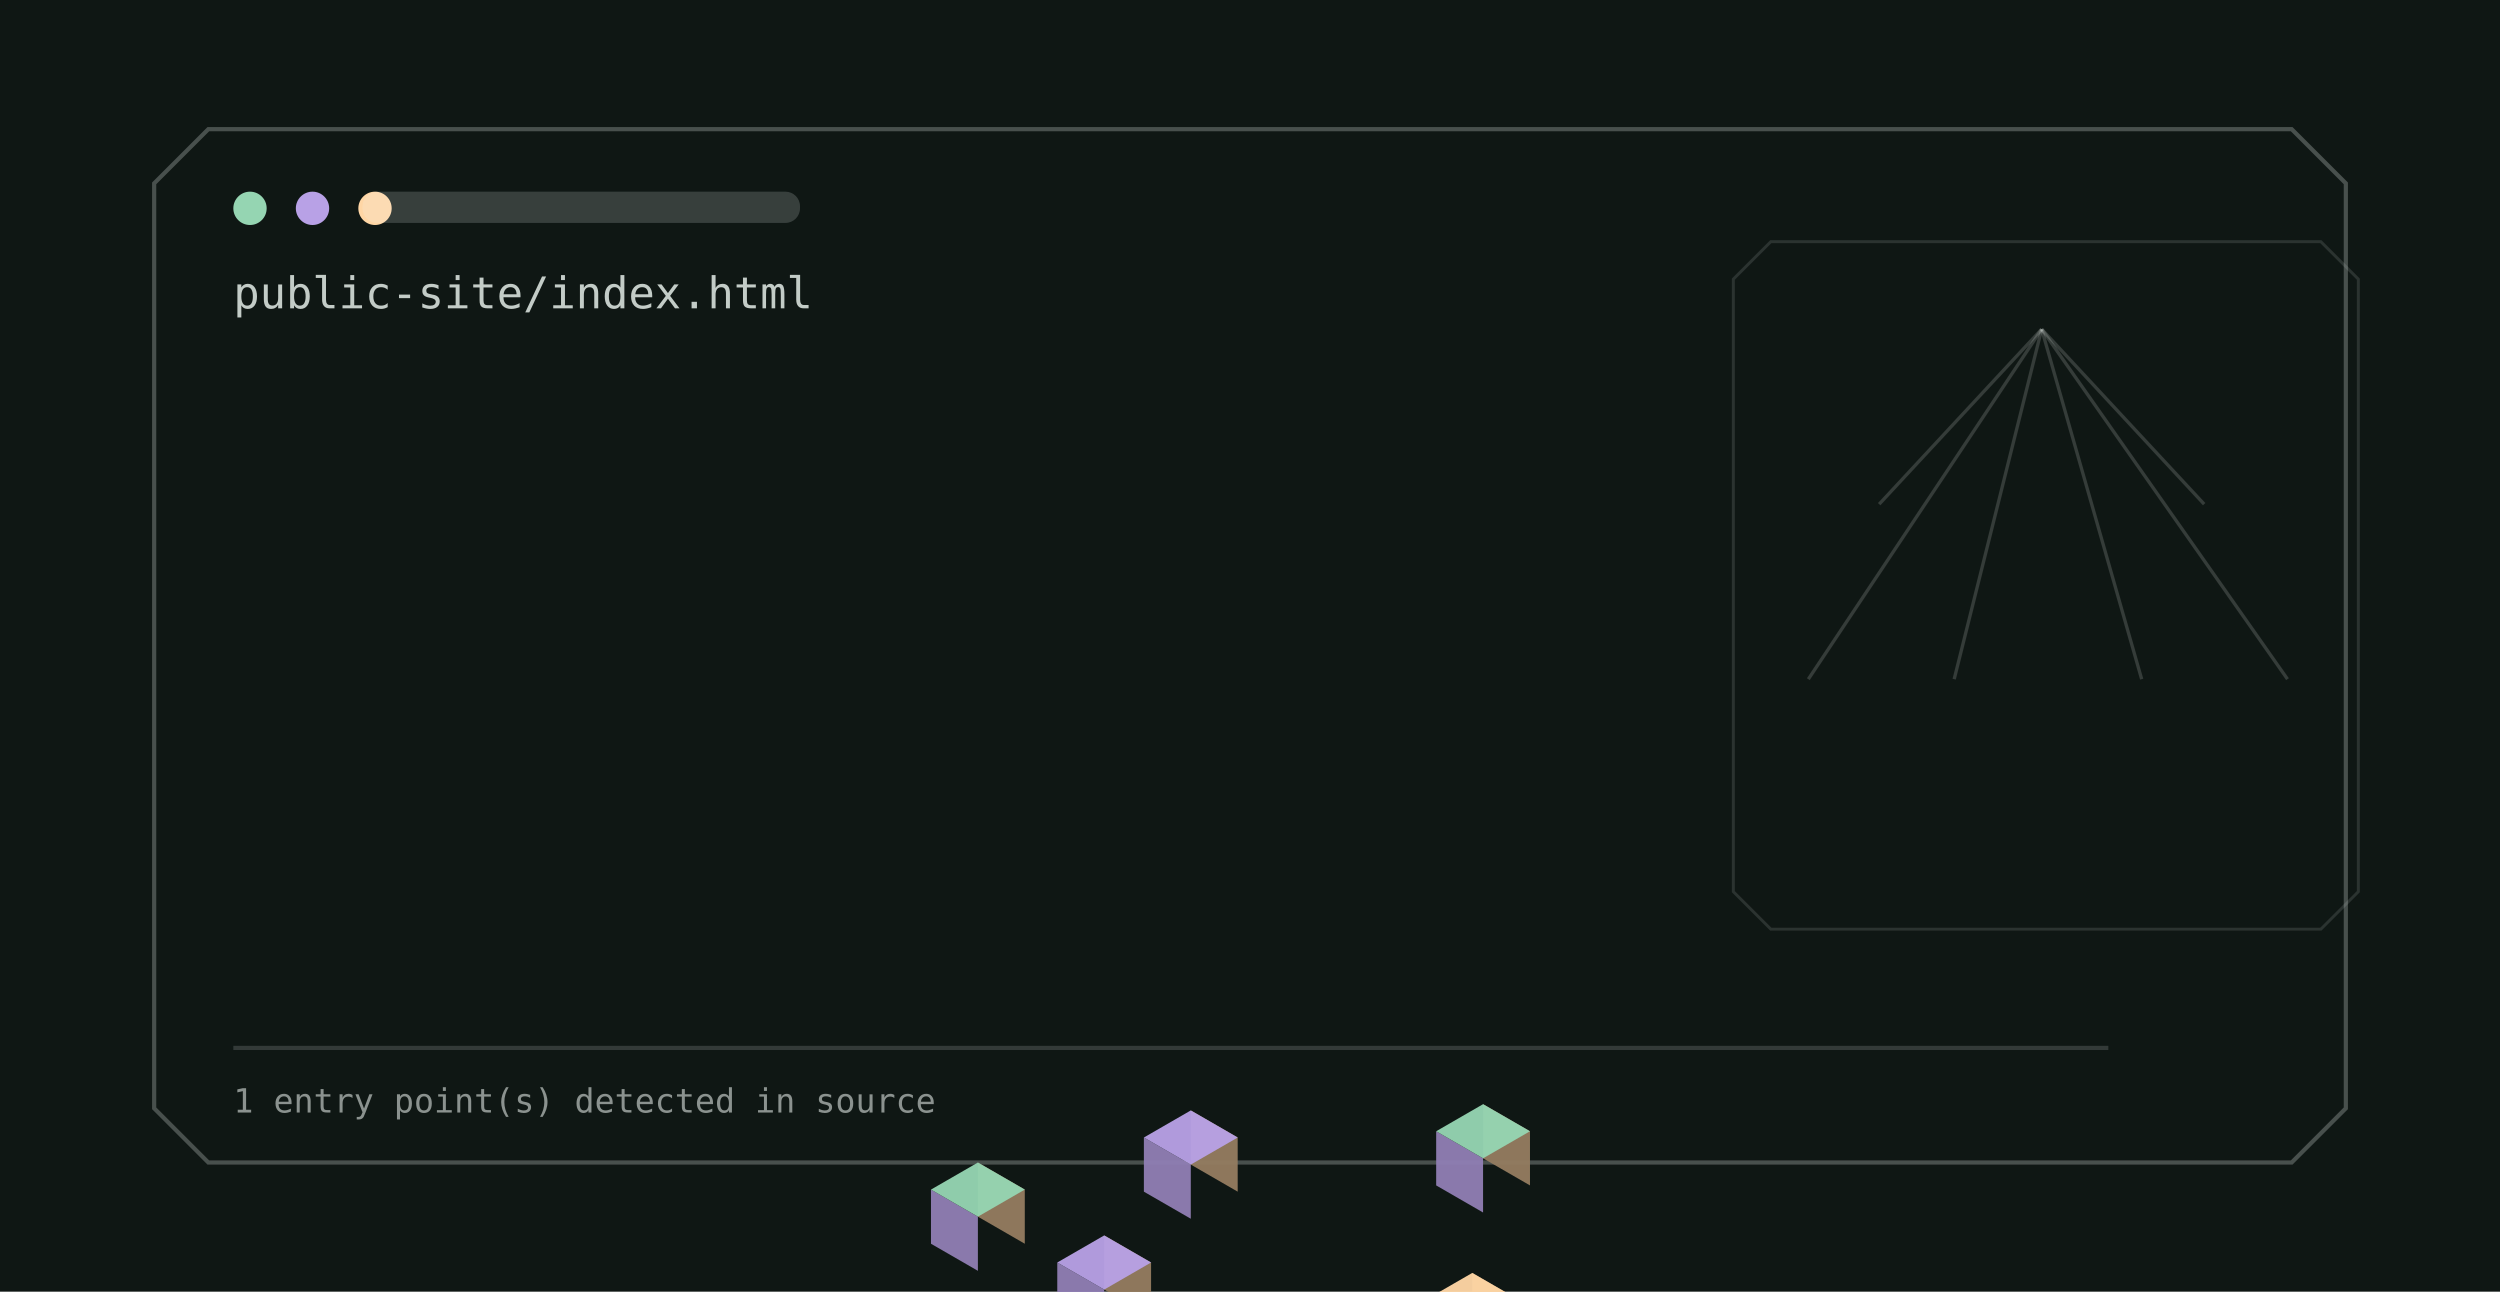
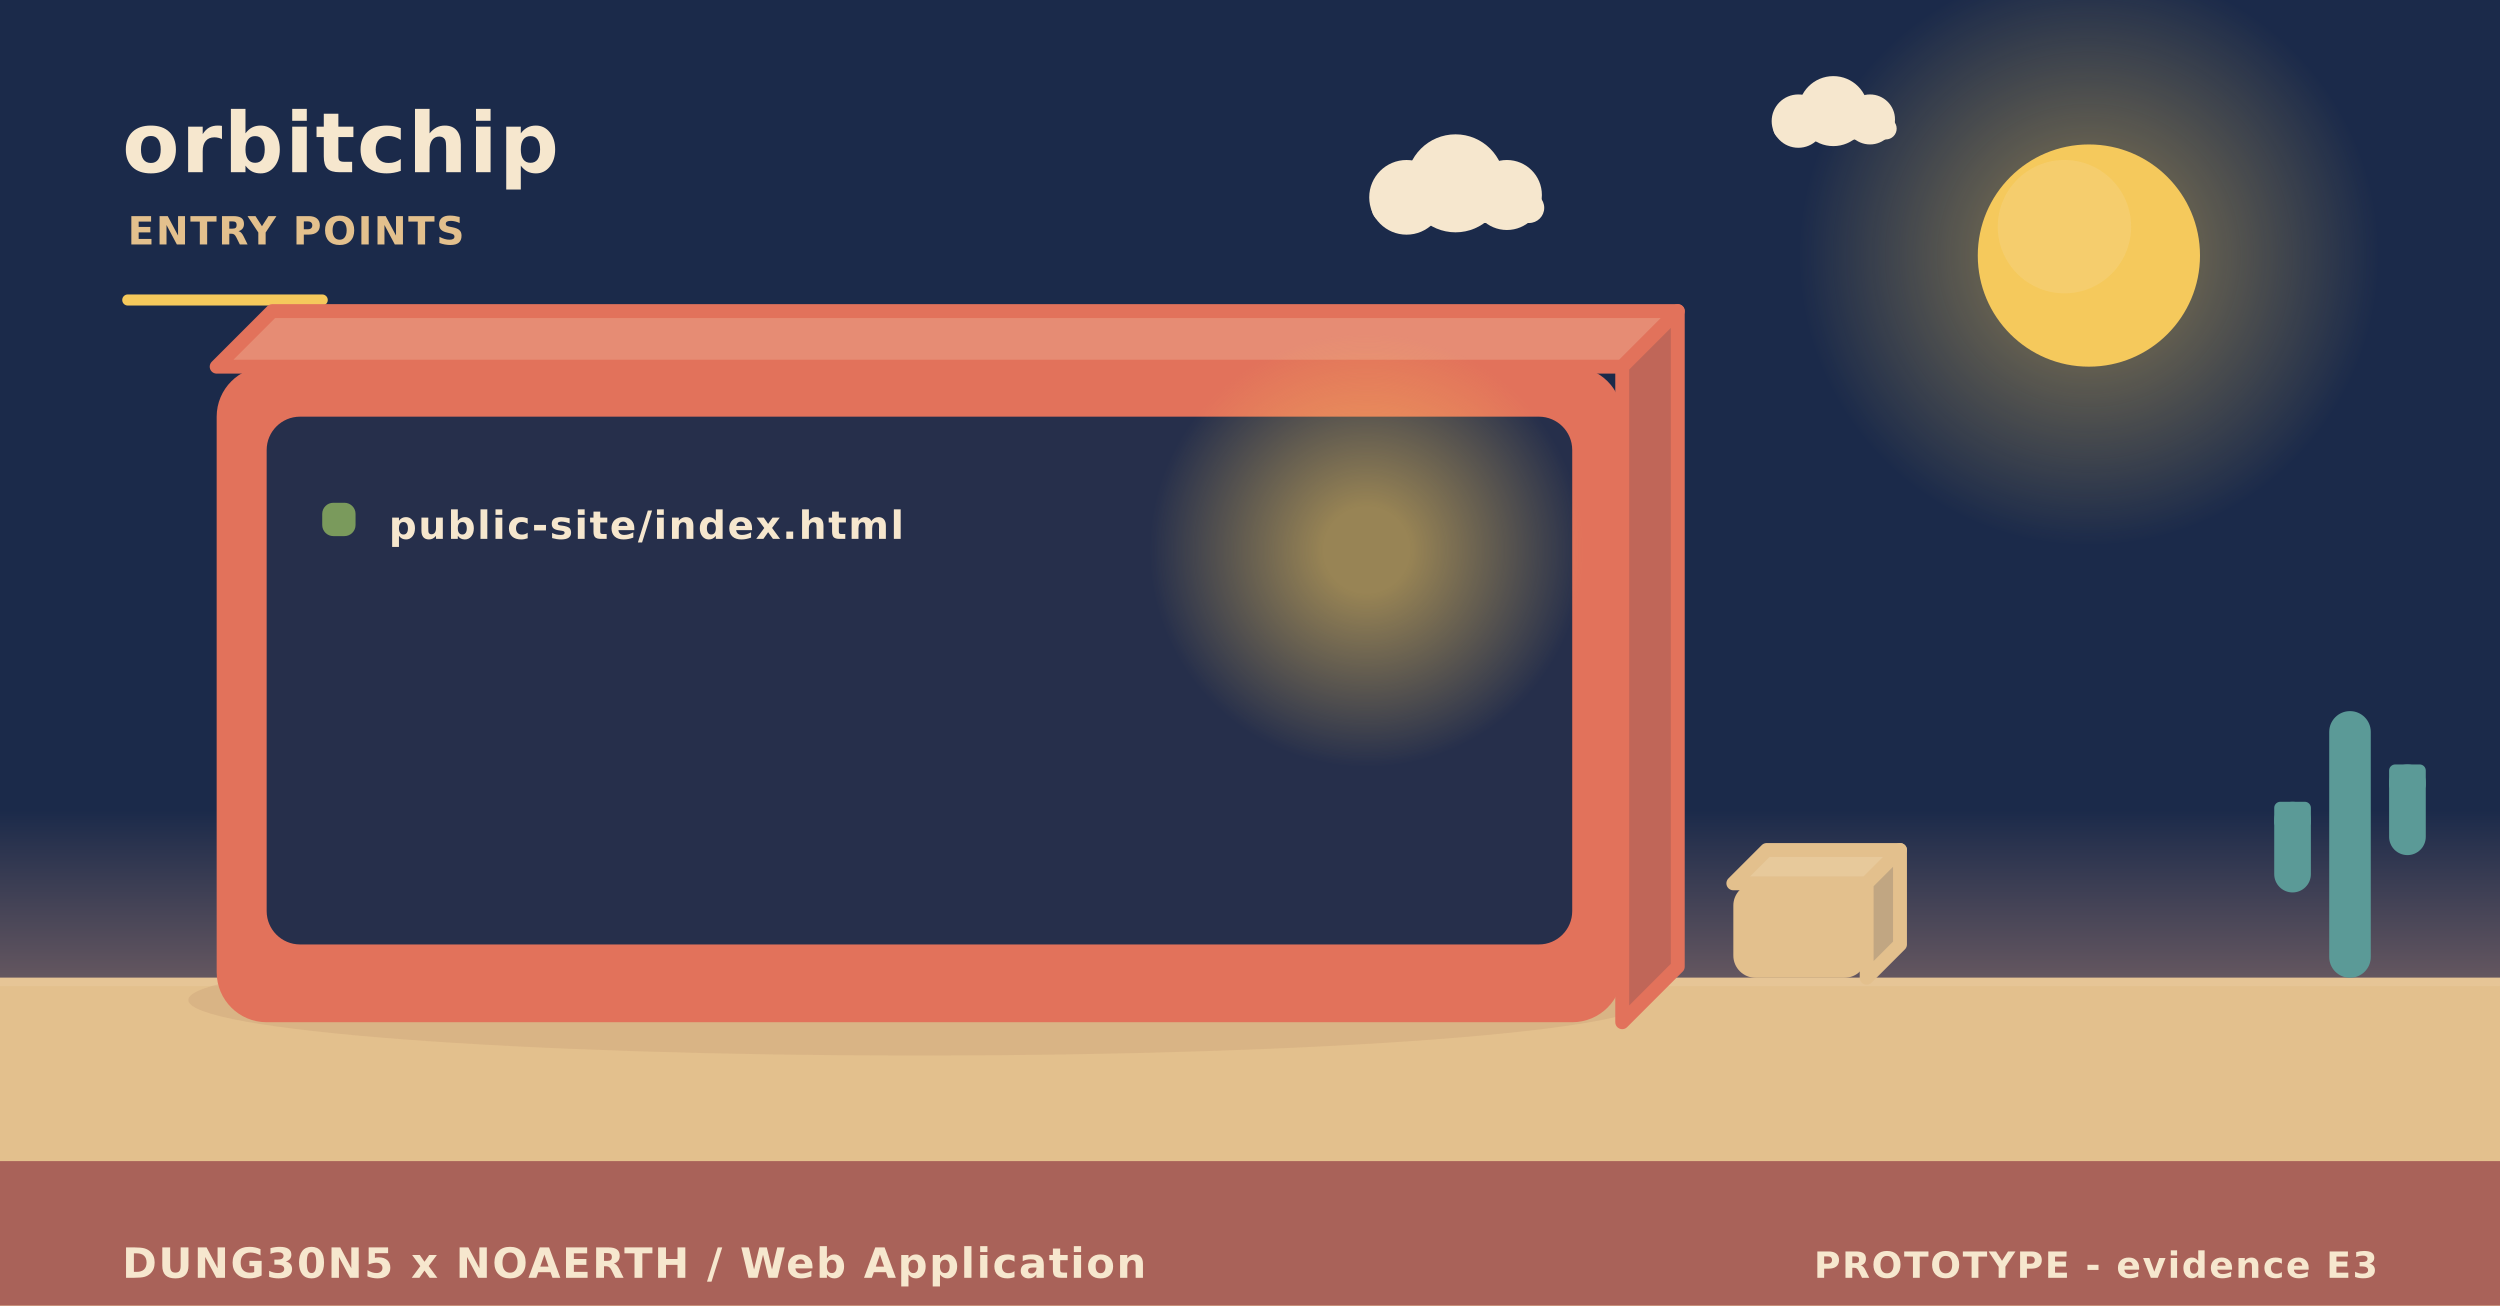
- <svg xmlns="http://www.w3.org/2000/svg" viewBox="0 0 1200 620" width="1200" height="620" role="img" aria-label="orbitchip command surface">
-   <rect width="1200" height="620" fill="#0f1714" />
-   <defs>
-     <linearGradient id="gt" x1="0" y1="0" x2="1" y2="1">
-       <stop offset="0%" stop-color="#95d5b2" />
-       <stop offset="100%" stop-color="#b8a1e6" />
-     </linearGradient>
-   </defs>
-   <path d="M100.00,62.00 H1100.00 L1126.00,88.00 V532.00 L1100.00,558.00 H100.00 L74.00,532.00 V88.00 Z" fill="none" stroke="rgba(240,248,244,0.300)" stroke-width="2.00" opacity="0.85" />
-   <circle cx="120.00" cy="100.00" r="8.00" fill="#95d5b2" opacity="1.00" />
-   <circle cx="150.00" cy="100.00" r="8.00" fill="#b8a1e6" opacity="1.00" />
-   <circle cx="180.00" cy="100.00" r="8.00" fill="#ffd6a5" opacity="1.00" />
-   <rect x="174.00" y="92.00" width="210.00" height="15.00" rx="7.00" fill="rgba(240,248,244,0.180)" opacity="1.00" />
-   <text x="112" y="148" font-family="ui-monospace,SFMono-Regular,Menlo,monospace" font-size="21" fill="rgba(240,248,244,0.800)">public-site/index.html</text>
-   <path d="M850.00,116.00 H1114.00 L1132.00,134.00 V428.00 L1114.00,446.00 H850.00 L832.00,428.00 V134.00 Z" fill="none" stroke="rgba(240,248,244,0.180)" stroke-width="1.40" opacity="0.70" />
-   <line x1="980.00" y1="158.00" x2="902.00" y2="242.00" stroke="rgba(240,248,244,0.300)" stroke-width="1.60" opacity="0.55" />
-   <line x1="980.00" y1="158.00" x2="1058.00" y2="242.00" stroke="rgba(240,248,244,0.300)" stroke-width="1.60" opacity="0.55" />
-   <line x1="980.00" y1="158.00" x2="868.00" y2="326.00" stroke="rgba(240,248,244,0.300)" stroke-width="1.60" opacity="0.55" />
-   <line x1="980.00" y1="158.00" x2="938.00" y2="326.00" stroke="rgba(240,248,244,0.300)" stroke-width="1.60" opacity="0.55" />
-   <line x1="980.00" y1="158.00" x2="1028.00" y2="326.00" stroke="rgba(240,248,244,0.300)" stroke-width="1.60" opacity="0.55" />
-   <line x1="980.00" y1="158.00" x2="1098.00" y2="326.00" stroke="rgba(240,248,244,0.300)" stroke-width="1.60" opacity="0.55" />
-   <polygon points="711.87,556.00 734.39,569.00 734.39,543.00 711.87,530.00" fill="#947c60" opacity="0.95" />
-   <polygon points="689.36,569.00 711.87,582.00 711.87,556.00 689.36,543.00" fill="#907eb3" opacity="0.95" />
-   <polygon points="711.87,530.00 734.39,543.00 711.87,556.00 689.36,543.00" fill="#95d5b2" opacity="0.95" />
-   <polygon points="571.58,559.00 594.09,572.00 594.09,546.00 571.58,533.00" fill="#947c60" opacity="0.95" />
-   <polygon points="549.06,572.00 571.58,585.00 571.58,559.00 549.06,546.00" fill="#907eb3" opacity="0.95" />
-   <polygon points="571.58,533.00 594.09,546.00 571.58,559.00 549.06,546.00" fill="#b8a1e6" opacity="0.95" />
-   <polygon points="706.68,637.00 729.19,650.00 729.19,624.00 706.68,611.00" fill="#947c60" opacity="0.95" />
-   <polygon points="684.16,650.00 706.68,663.00 706.68,637.00 684.16,624.00" fill="#907eb3" opacity="0.95" />
-   <polygon points="706.68,611.00 729.19,624.00 706.68,637.00 684.16,624.00" fill="#ffd6a5" opacity="0.95" />
-   <polygon points="469.39,584.00 491.90,597.00 491.90,571.00 469.39,558.00" fill="#947c60" opacity="0.95" />
-   <polygon points="446.87,597.00 469.39,610.00 469.39,584.00 446.87,571.00" fill="#907eb3" opacity="0.95" />
-   <polygon points="469.39,558.00 491.90,571.00 469.39,584.00 446.87,571.00" fill="#95d5b2" opacity="0.95" />
-   <polygon points="530.01,619.00 552.52,632.00 552.52,606.00 530.01,593.00" fill="#947c60" opacity="0.95" />
-   <polygon points="507.49,632.00 530.01,645.00 530.01,619.00 507.49,606.00" fill="#907eb3" opacity="0.95" />
-   <polygon points="530.01,593.00 552.52,606.00 530.01,619.00 507.49,606.00" fill="#b8a1e6" opacity="0.95" />
-   <polygon points="607.95,664.00 630.47,677.00 630.47,651.00 607.95,638.00" fill="#947c60" opacity="0.95" />
-   <polygon points="585.43,677.00 607.95,690.00 607.95,664.00 585.43,651.00" fill="#907eb3" opacity="0.95" />
-   <polygon points="607.95,638.00 630.47,651.00 607.95,664.00 585.43,651.00" fill="#ffd6a5" opacity="0.95" />
-   <polygon points="668.57,699.00 691.09,712.00 691.09,686.00 668.57,673.00" fill="#947c60" opacity="0.95" />
-   <polygon points="646.05,712.00 668.57,725.00 668.57,699.00 646.05,686.00" fill="#907eb3" opacity="0.95" />
-   <polygon points="668.57,673.00 691.09,686.00 668.57,699.00 646.05,686.00" fill="#95d5b2" opacity="0.95" />
-   <rect x="112.00" y="502.00" width="900.00" height="2.00" rx="0.00" fill="rgba(240,248,244,0.160)" opacity="1.00" />
-   <text x="112" y="534" font-family="ui-monospace,Menlo,monospace" font-size="16" fill="rgba(240,248,244,0.550)">1 entry point(s) detected in source</text>
+ <svg xmlns="http://www.w3.org/2000/svg" width="900" height="470" viewBox="0 0 900 470" role="img" aria-label="orbitchip - how it is operated">
+   <linearGradient id="skyt" x1="0" y1="0" x2="0" y2="1">
+     <stop offset="0" stop-color="#1b2a4a" />
+     <stop offset="0.62" stop-color="#1b2a4a" />
+     <stop offset="1" stop-color="#f3ad8a" />
+   </linearGradient>
+   <rect width="900" height="470" fill="url(#skyt)" />
+   <radialGradient id="sunt">
+     <stop offset="0.35" stop-color="#f5c95c" stop-opacity="0.34" />
+     <stop offset="1" stop-color="#f5c95c" stop-opacity="0" />
+   </radialGradient>
+   <circle cx="752" cy="92" r="104" fill="url(#sunt)" />
+   <circle cx="752" cy="92" r="40" fill="#f5c95c" />
+   <circle cx="743.2" cy="81.6" r="24" fill="#f5d27e" opacity="0.5" />
+   <g>
+     <circle cx="524" cy="66" r="17.64" fill="#f6e7ce" />
+     <circle cx="506.36" cy="71.04" r="13.44" fill="#f6e7ce" />
+     <circle cx="542.48" cy="70.2" r="12.6" fill="#f6e7ce" />
+     <rect x="493.76" y="69.36" width="62.16" height="10.92" rx="5.46" fill="#f6e7ce" />
+   </g>
+   <g>
+     <circle cx="660" cy="40" r="12.6" fill="#f6e7ce" />
+     <circle cx="647.4" cy="43.6" r="9.6" fill="#f6e7ce" />
+     <circle cx="673.2" cy="43" r="9" fill="#f6e7ce" />
+     <rect x="638.4" y="42.4" width="44.4" height="7.8" rx="3.9" fill="#f6e7ce" />
+   </g>
+   <rect x="0" y="352" width="900" height="118" fill="#e3c08d" />
+   <rect x="0" y="352" width="900" height="3" fill="#e6c596" />
+   <text x="44" y="62" font-family="Verdana,DejaVu Sans,sans-serif" font-size="30" font-weight="700" letter-spacing="0.6" fill="#f6e7ce" text-anchor="start">orbitchip</text>
+   <text x="46" y="88" font-family="Verdana,DejaVu Sans,sans-serif" font-size="14" font-weight="700" letter-spacing="0.6" fill="#e3c08d" text-anchor="start">ENTRY POINTS</text>
+   <rect x="44" y="106" width="74" height="4" rx="2" fill="#f5c95c" />
+   <ellipse cx="331" cy="360" rx="263.2" ry="20" fill="rgba(138,90,68,0.11)" />
+   <path d="M78,132 L584,132 L604,112 L98,112 Z" fill="#e68c74" stroke="#e2725b" stroke-width="5" stroke-linejoin="round" />
+   <path d="M584,132 L604,112 L604,348 L584,368 Z" fill="#c06658" stroke="#e2725b" stroke-width="5" stroke-linejoin="round" />
+   <rect x="78" y="132" width="506" height="236" rx="18" fill="#e2725b" />
+   <rect x="96" y="150" width="470" height="190" rx="12" fill="#1b2a4a" opacity="0.94" />
+   <radialGradient id="lamp98019">
+     <stop offset="0.2" stop-color="#f5c95c" stop-opacity="0.55" />
+     <stop offset="1" stop-color="#f5c95c" stop-opacity="0" />
+   </radialGradient>
+   <circle cx="492" cy="198" r="78" fill="url(#lamp98019)" />
+   <rect x="116" y="181" width="12" height="12" rx="4" fill="#7a9a5c" />
+   <text x="140" y="194" font-family="Verdana,DejaVu Sans,sans-serif" font-size="14" font-weight="700" letter-spacing="0.6" fill="#f6e7ce" text-anchor="start">public-site/index.html</text>
+   <path d="M624,318 L672,318 L684,306 L636,306 Z" fill="#e7c99b" stroke="#e3c08d" stroke-width="5" stroke-linejoin="round" />
+   <path d="M672,318 L684,306 L684,340 L672,352 Z" fill="#c1a682" stroke="#e3c08d" stroke-width="5" stroke-linejoin="round" />
+   <rect x="624" y="318" width="48" height="34" rx="8" fill="#e3c08d" />
+   <rect x="838.52" y="256" width="14.96" height="96" rx="7.48" fill="#5b9a97" />
+   <rect x="818.72" y="288.64" width="13.2" height="32.64" rx="6.6" fill="#5b9a97" />
+   <rect x="818.72" y="288.64" width="13.2" height="9.6" rx="2.2" fill="#5b9a97" />
+   <rect x="860.08" y="275.2" width="13.2" height="32.64" rx="6.6" fill="#5b9a97" />
+   <rect x="860.08" y="275.2" width="13.2" height="9.6" rx="2.2" fill="#5b9a97" />
+   <rect x="0" y="418" width="900" height="52" rx="0" fill="#a65c56" opacity="0.94" />
+   <text x="44" y="460" font-family="Verdana,DejaVu Sans,sans-serif" font-size="15" font-weight="700" letter-spacing="0.6" fill="#f6e7ce" text-anchor="start">DUNG30N5 x NOAERTH  /  Web Application</text>
+   <text x="856" y="460" font-family="Verdana,DejaVu Sans,sans-serif" font-size="13" font-weight="700" letter-spacing="0.6" fill="#f6e7ce" text-anchor="end">PROTOTYPE  -  evidence E3</text>
</svg>
